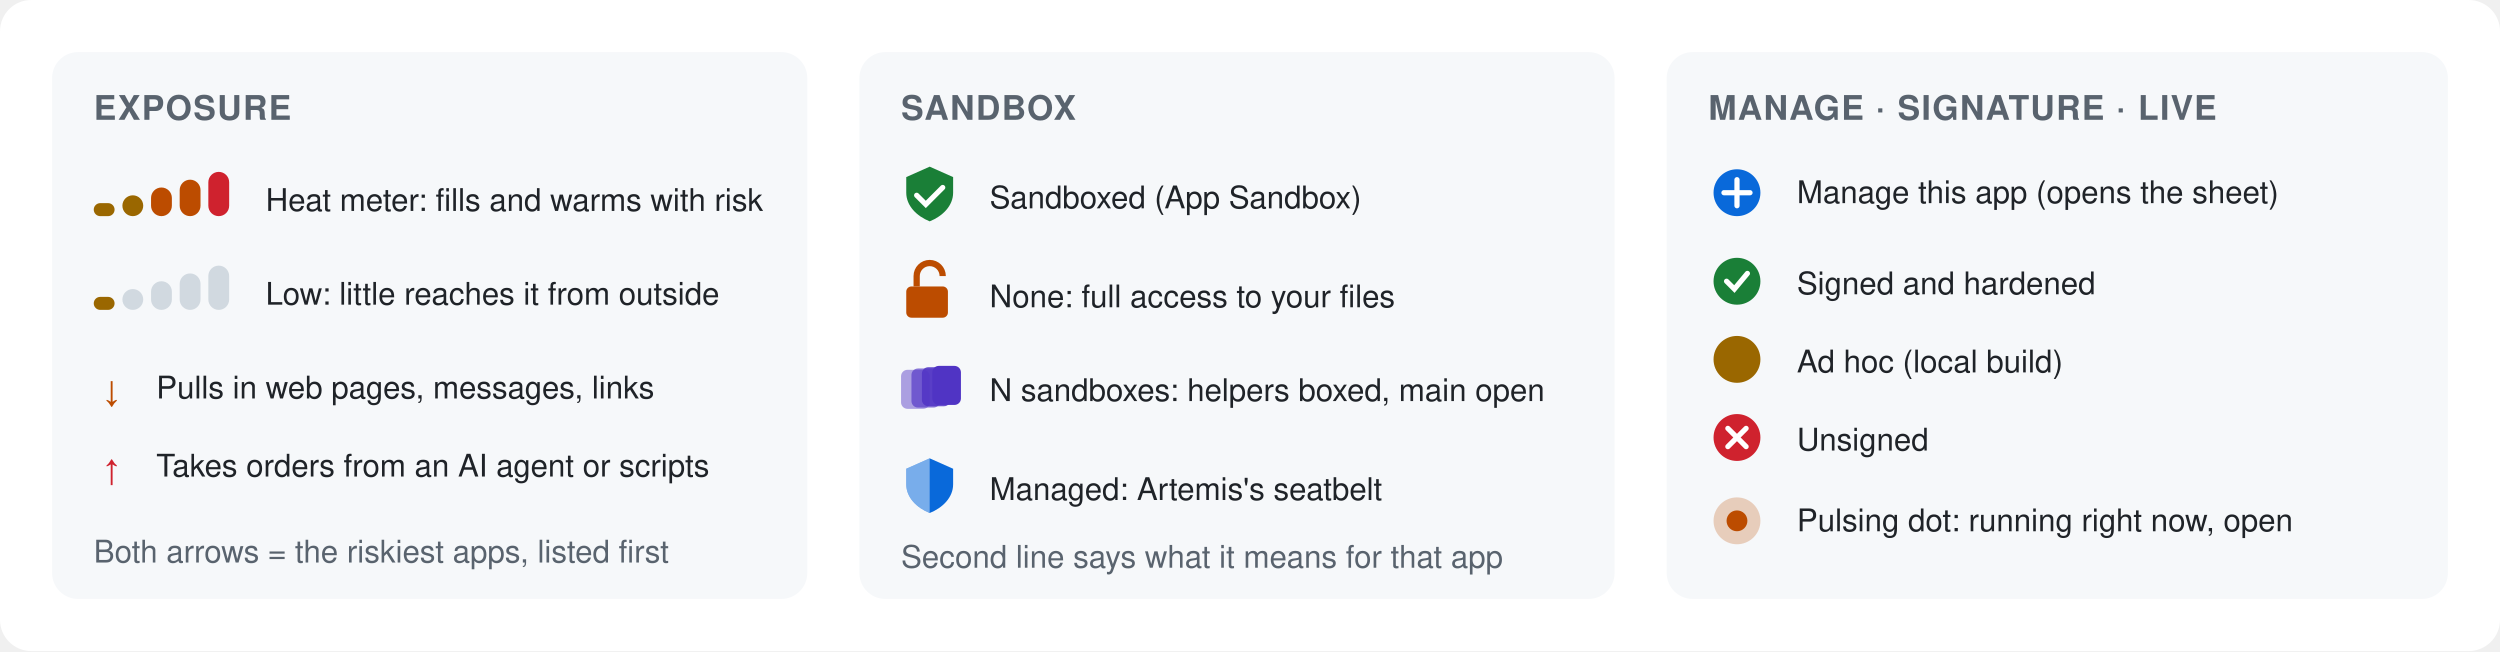
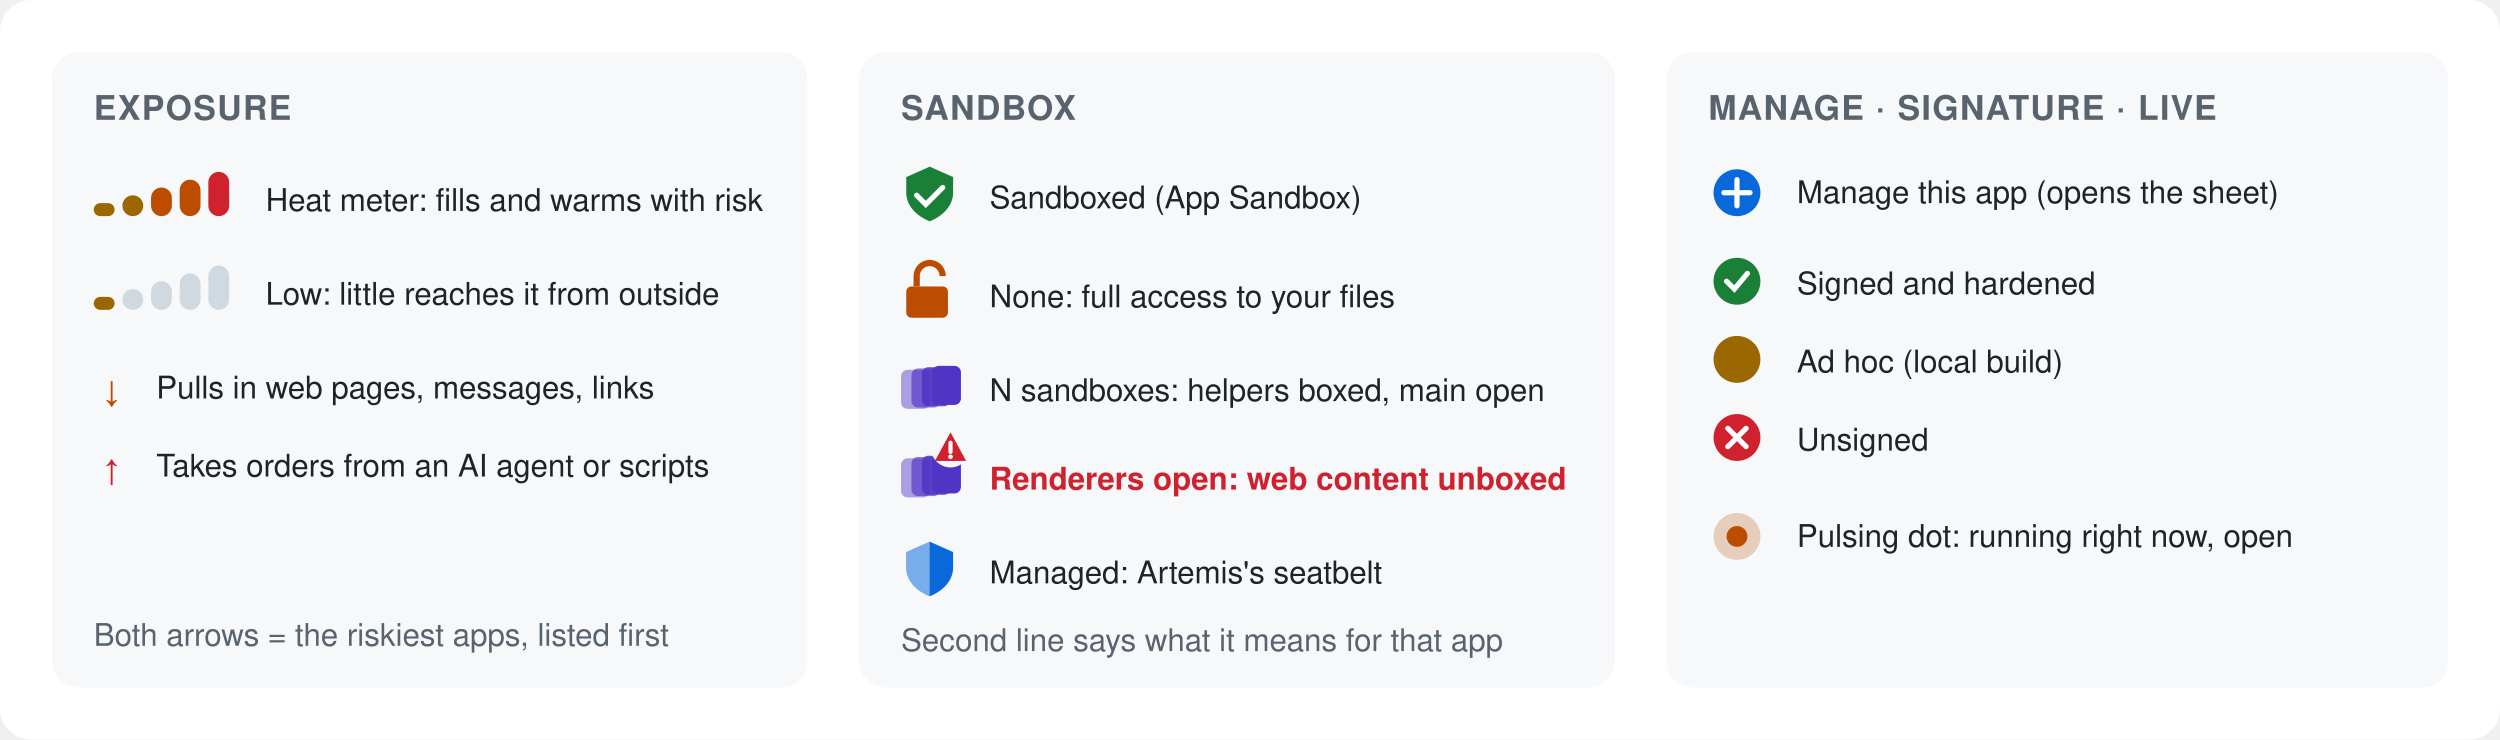
- <svg xmlns="http://www.w3.org/2000/svg" viewBox="0 0 960 250" width="960" height="250" font-family="-apple-system, BlinkMacSystemFont, 'Segoe UI', Helvetica, Arial, sans-serif">
+ <svg xmlns="http://www.w3.org/2000/svg" viewBox="0 0 960 284" width="960" height="284" font-family="-apple-system, BlinkMacSystemFont, 'Segoe UI', Helvetica, Arial, sans-serif">
  <style>
    .bg{fill:#ffffff}.panel{fill:#f6f8fa}.ink{fill:#1f2328}.muted{fill:#59636e}.line{stroke:#d1d9e0}.dim{fill:#d1d9e0}
    .green{fill:#1a7f37}.orange{fill:#bc4c00}.yellow{fill:#9a6700}.red{fill:#cf222e}.indigo{fill:#5034c4}.blue{fill:#0969da}
    .sgreen{stroke:#1a7f37}.sorange{stroke:#bc4c00}.sred{stroke:#cf222e}.sblue{stroke:#0969da}
    @media (prefers-color-scheme: dark){
      .bg{fill:#0d1117}.panel{fill:#161b22}.ink{fill:#e6edf3}.muted{fill:#9198a1}.line{stroke:#3d444d}.dim{fill:#3d444d}
      .green{fill:#3fb950}.orange{fill:#f0883e}.yellow{fill:#d29922}.red{fill:#f85149}.indigo{fill:#a371f7}.blue{fill:#4493f8}
      .sgreen{stroke:#3fb950}.sorange{stroke:#f0883e}.sred{stroke:#f85149}.sblue{stroke:#4493f8}
    }
    text{font-size:12px}.h{font-size:13px;font-weight:600;letter-spacing:.04em}
  </style>
-   <rect class="bg" width="960" height="250" rx="12" />
+   <rect class="bg" width="960" height="284" rx="12" />
  <g transform="translate(20,20)">
-     <rect class="panel" width="290" height="210" rx="10" />
+     <rect class="panel" width="290" height="244" rx="10" />
    <text class="h muted" x="16" y="26">EXPOSURE</text>
    <g transform="translate(16,48)">
      <rect class="yellow" x="0" y="10" width="8" height="5" rx="2.5" />
      <rect class="yellow" x="11" y="7" width="8" height="8" rx="4" />
      <rect class="orange" x="22" y="4" width="8" height="11" rx="4" />
      <rect class="orange" x="33" y="1" width="8" height="14" rx="4" />
      <rect class="red" x="44" y="-2" width="8" height="17" rx="4" />
      <text class="ink" x="66" y="13">Heat meter: fills and warms with risk</text>
    </g>
    <g transform="translate(16,84)">
      <rect class="yellow" x="0" y="10" width="8" height="5" rx="2.5" />
      <rect class="dim" x="11" y="7" width="8" height="8" rx="4" />
      <rect class="dim" x="22" y="4" width="8" height="11" rx="4" />
      <rect class="dim" x="33" y="1" width="8" height="14" rx="4" />
      <rect class="dim" x="44" y="-2" width="8" height="17" rx="4" />
      <text class="ink" x="66" y="13">Low: little reaches it from outside</text>
    </g>
    <text class="orange" x="20" y="135" font-size="16" font-weight="700">↓</text>
    <text class="ink" x="40" y="133">Pulls in web pages, messages, links</text>
    <text class="red" x="20" y="165" font-size="16" font-weight="700">↑</text>
    <text class="ink" x="40" y="163">Takes orders from an AI agent or scripts</text>
-     <text class="muted" x="16" y="196">Both arrows = the riskiest apps, listed first</text>
+     <text class="muted" x="16" y="228">Both arrows = the riskiest apps, listed first</text>
  </g>
  <g transform="translate(330,20)">
-     <rect class="panel" width="290" height="210" rx="10" />
+     <rect class="panel" width="290" height="244" rx="10" />
    <text class="h muted" x="16" y="26">SANDBOX</text>
    <path transform="translate(18,44)" d="M9 0 L18 4 V10 C18 15 14 19 9 21 C4 19 0 15 0 10 V4 Z" class="green" />
    <path transform="translate(22,51)" d="M0 4 L3.5 7.5 L10 1" fill="none" stroke="#fff" stroke-width="2" stroke-linecap="round" />
    <text class="ink" x="50" y="60">Sandboxed (App Sandbox)</text>
    <g transform="translate(18,82)">
      <rect class="orange" x="0" y="8" width="16" height="12" rx="2" />
      <path d="M4 8 V4 a5 5 0 0 1 10 0" fill="none" class="sorange" stroke-width="2.4" />
    </g>
    <text class="ink" x="50" y="98">None: full access to your files</text>
    <g transform="translate(16,120)" class="indigo">
      <rect x="0" y="2" width="11" height="15" rx="2.5" opacity=".45" />
      <rect x="4" y="1.5" width="11" height="15" rx="2.5" opacity=".65" />
      <rect x="8" y="1" width="11" height="15" rx="2.5" opacity=".85" />
      <rect x="12" y="0.5" width="11" height="15" rx="2.5" />
    </g>
    <text class="ink" x="50" y="134">N sandboxes: helpers boxed, main open</text>
-     <path transform="translate(18,156)" d="M9 0 L18 4 V10 C18 15 14 19 9 21 C4 19 0 15 0 10 V4 Z" class="blue" />
-     <path transform="translate(18,156)" d="M9 0 V21 C4 19 0 15 0 10 V4 Z" fill="#fff" opacity=".45" />
-     <text class="ink" x="50" y="172">Managed: Artemis's seatbelt</text>
-     <text class="muted" x="16" y="198">Second line says what it means for that app</text>
+     <g transform="translate(16,154)" class="indigo">
+       <rect x="0" y="2" width="11" height="15" rx="2.5" opacity=".45" />
+       <rect x="4" y="1.5" width="11" height="15" rx="2.5" opacity=".65" />
+       <rect x="8" y="1" width="11" height="15" rx="2.5" opacity=".85" />
+       <rect x="12" y="0.5" width="11" height="15" rx="2.5" />
+     </g>
+     <g transform="translate(29,146)">
+       <circle cx="6" cy="6" r="7.5" class="panel" />
+       <path d="M6 0 L12 11 H0 Z" class="red" />
+       <path d="M6 4 V7.5" stroke="#fff" stroke-width="1.6" stroke-linecap="round" />
+       <circle cx="6" cy="9.4" r=".9" fill="#fff" />
+     </g>
+     <text class="red" x="50" y="168" font-weight="600">Renderers open: web content unboxed</text>
+     <path transform="translate(18,188)" d="M9 0 L18 4 V10 C18 15 14 19 9 21 C4 19 0 15 0 10 V4 Z" class="blue" />
+     <path transform="translate(18,188)" d="M9 0 V21 C4 19 0 15 0 10 V4 Z" fill="#fff" opacity=".45" />
+     <text class="ink" x="50" y="204">Managed: Artemis's seatbelt</text>
+     <text class="muted" x="16" y="230">Second line says what it means for that app</text>
  </g>
  <g transform="translate(640,20)">
-     <rect class="panel" width="300" height="210" rx="10" />
+     <rect class="panel" width="300" height="244" rx="10" />
    <text class="h muted" x="16" y="26">MANAGE · SIGNATURE · LIVE</text>
    <circle cx="27" cy="54" r="9" class="blue" />
    <path d="M27 49 V59 M22 54 H32" stroke="#fff" stroke-width="2" stroke-linecap="round" />
    <text class="ink" x="50" y="58">Manage this app (opens the sheet)</text>
    <g transform="translate(18,78)">
      <circle cx="9" cy="10" r="9" class="green" />
      <path d="M5 10 L8 13 L13 7" fill="none" stroke="#fff" stroke-width="2" stroke-linecap="round" />
    </g>
    <text class="ink" x="50" y="93">Signed and hardened</text>
    <g transform="translate(18,108)">
      <circle cx="9" cy="10" r="9" class="yellow" />
    </g>
    <text class="ink" x="50" y="123">Ad hoc (local build)</text>
    <g transform="translate(18,138)">
      <circle cx="9" cy="10" r="9" class="red" />
      <path d="M5.5 6.5 L12.5 13.5 M12.5 6.5 L5.5 13.5" stroke="#fff" stroke-width="2" stroke-linecap="round" />
    </g>
    <text class="ink" x="50" y="153">Unsigned</text>
-     <circle cx="27" cy="180" r="9" class="orange" opacity=".25" />
-     <circle cx="27" cy="180" r="4" class="orange" />
-     <text class="ink" x="50" y="184">Pulsing dot: running right now, open</text>
+     <circle cx="27" cy="186" r="9" class="orange" opacity=".25" />
+     <circle cx="27" cy="186" r="4" class="orange" />
+     <text class="ink" x="50" y="190">Pulsing dot: running right now, open</text>
  </g>
</svg>
